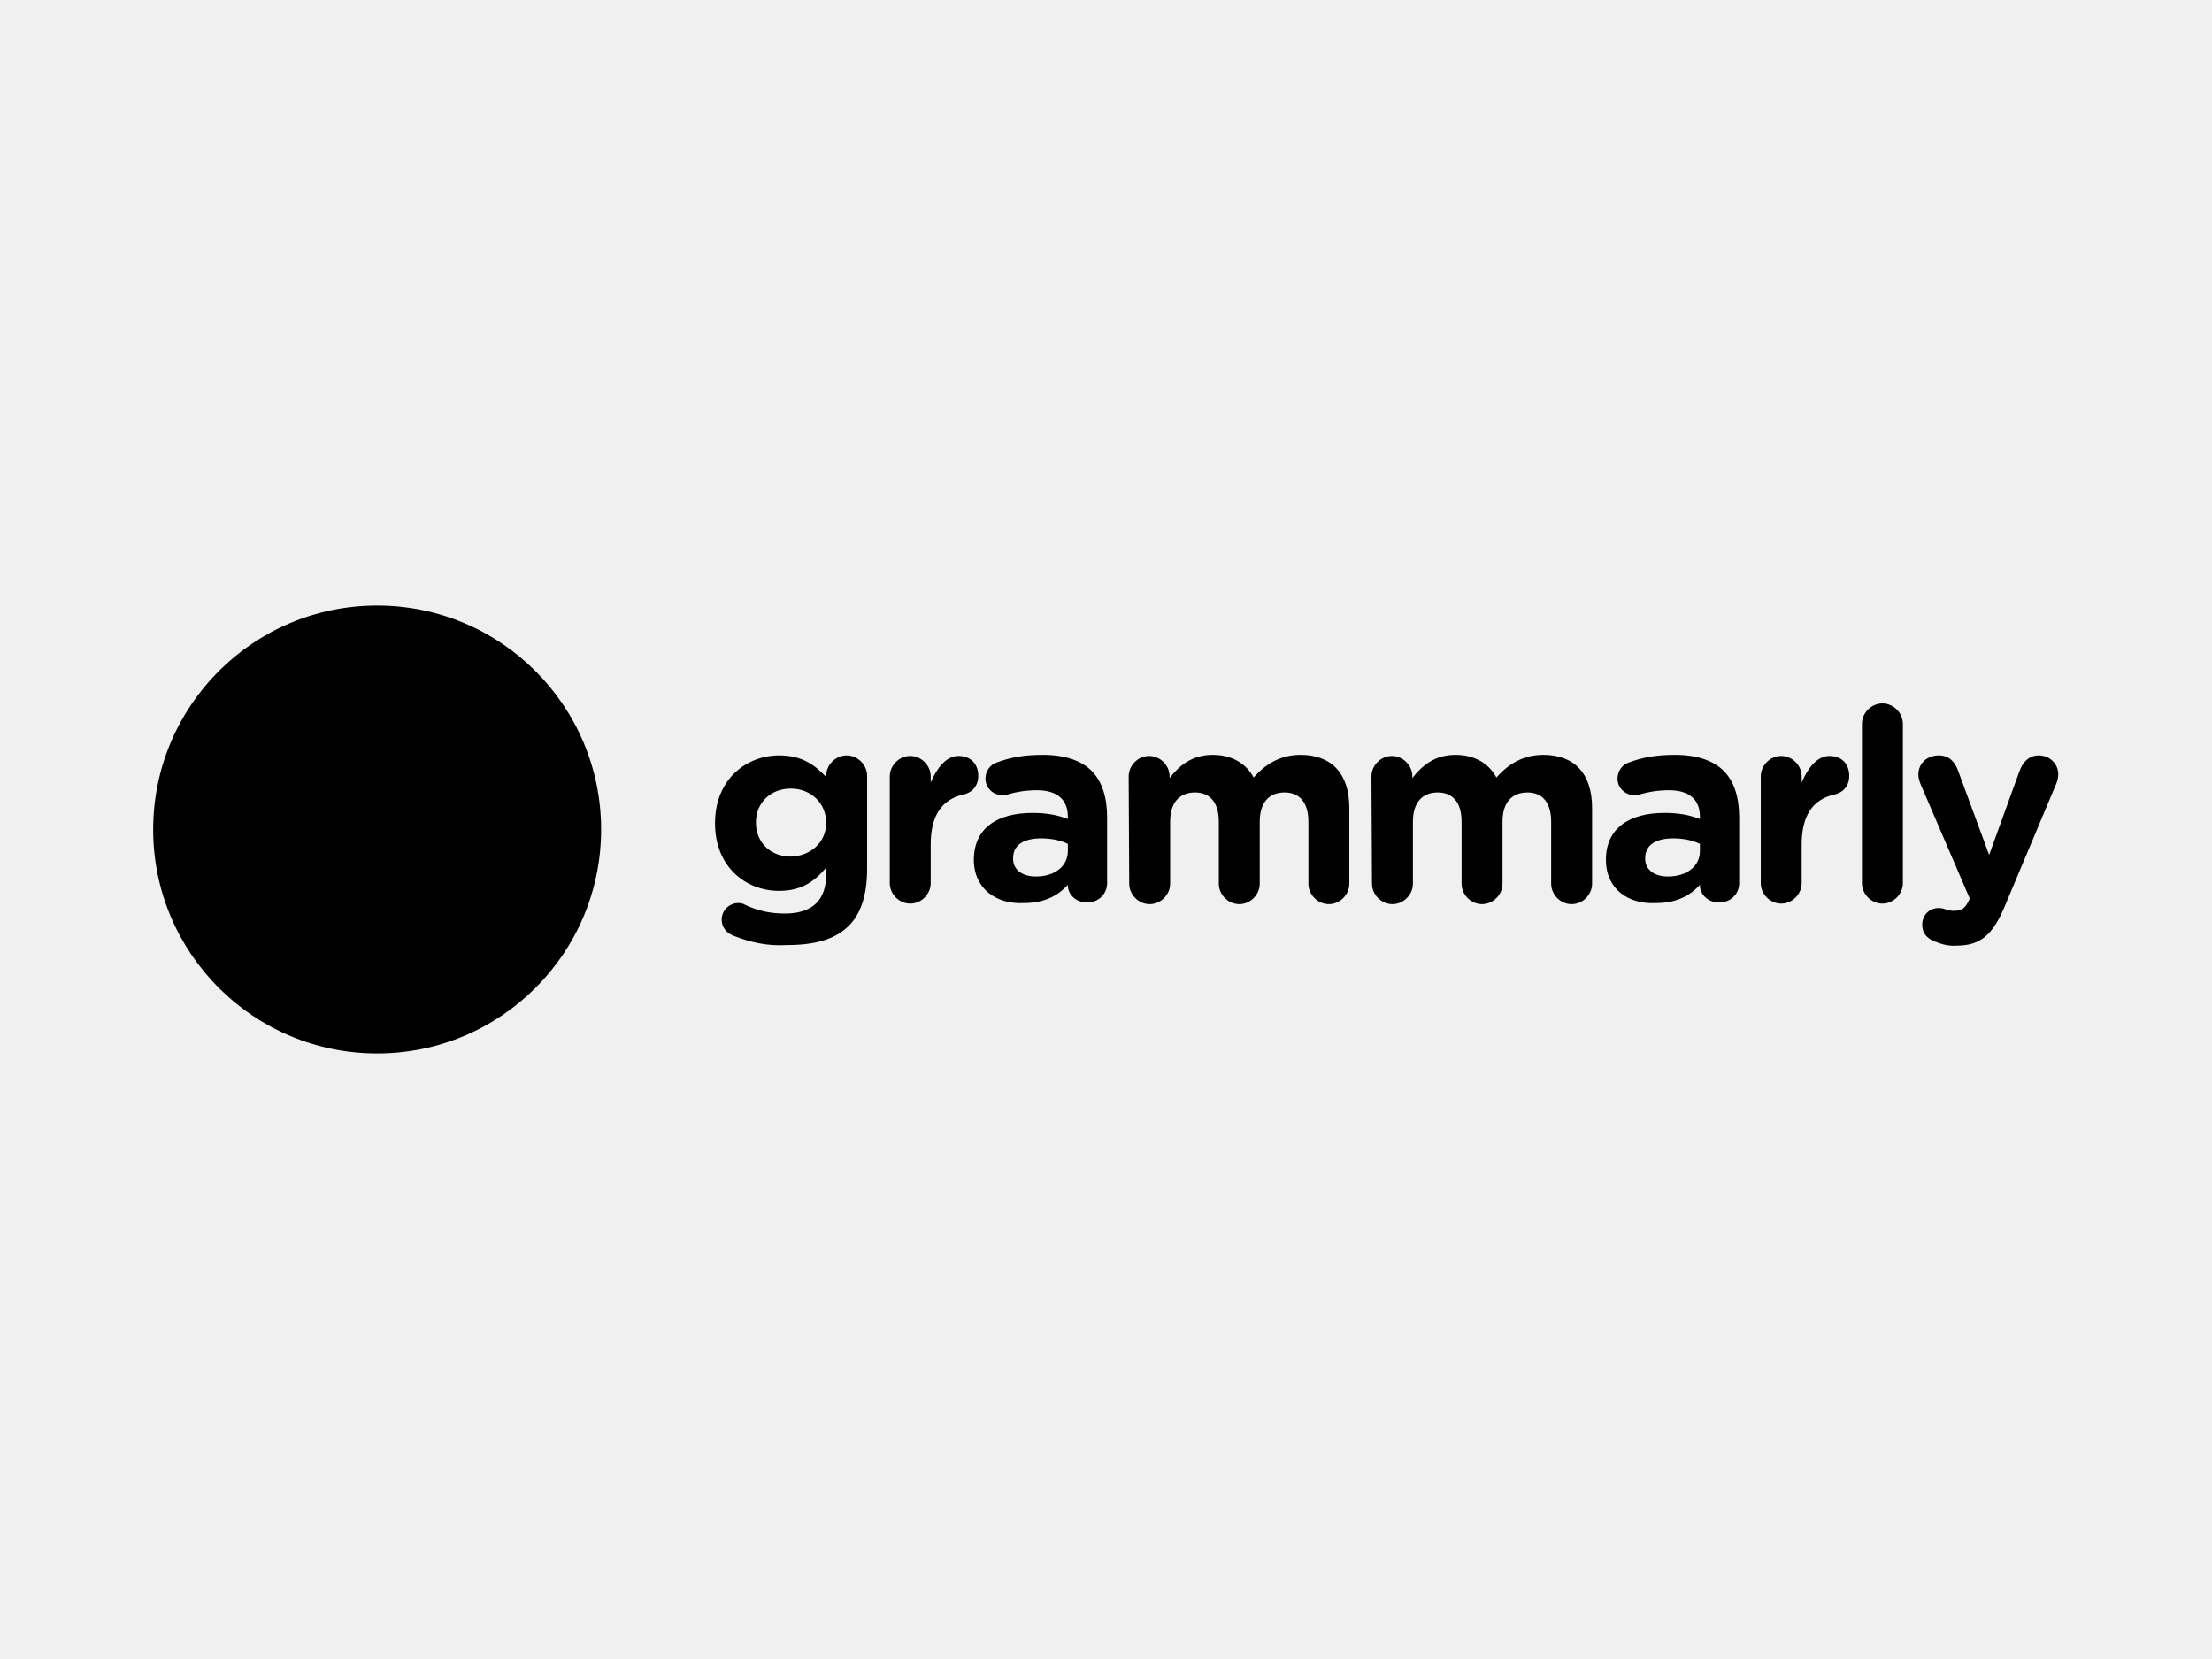
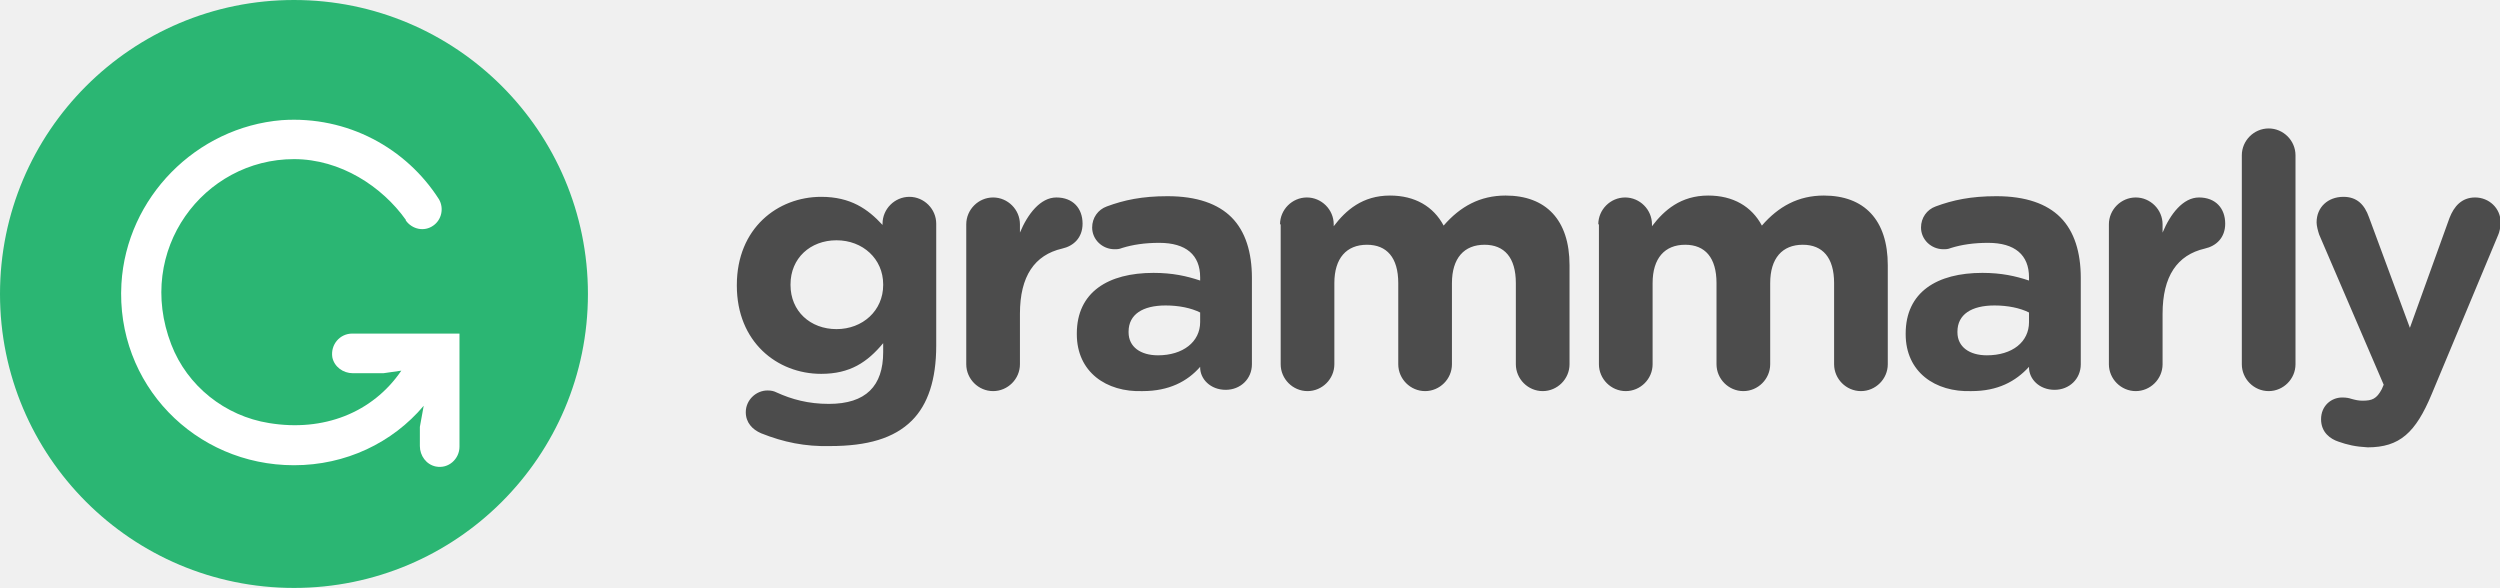
- <svg xmlns="http://www.w3.org/2000/svg" version="1.1" id="logosvg.com" x="0px" y="0px" viewBox="0 0 400 300" style="enable-background:new 0 0 400 300;" xml:space="preserve">
-   <style type="text/css">
- 	.st0{fill:#4C4C4C;}
- 	.st1{fill:#2BB673;}
- 	.st2{fill:#FFFFFF;}
- </style>
-   <path id="text" className="st0" d="M132.6,169.2c-1.2-0.5-2.1-1.5-2.1-2.9c0-1.7,1.4-3,3-3c0.5,0,0.9,0.1,1.2,0.3c2.1,1,4.4,1.6,7.2,1.6  c5.1,0,7.5-2.5,7.5-7.1v-1.2c-2.2,2.6-4.6,4.2-8.5,4.2c-6.1,0-11.6-4.4-11.6-12.2v-0.1c0-7.8,5.6-12.2,11.6-12.2  c4.1,0,6.4,1.7,8.5,3.9v-0.2c0-2,1.7-3.7,3.7-3.7c2,0,3.7,1.7,3.7,3.7v16.8c0,4.7-1.1,8.1-3.3,10.3c-2.5,2.5-6.2,3.5-11.3,3.5  C138.7,171.1,135.7,170.4,132.6,169.2z M149.4,148.8L149.4,148.8c0-3.6-2.8-6.2-6.4-6.2s-6.3,2.5-6.3,6.1v0.1c0,3.6,2.7,6.1,6.3,6.1  C146.6,154.8,149.4,152.3,149.4,148.8z M160.9,140.4c0-2,1.7-3.7,3.7-3.7c2,0,3.7,1.7,3.7,3.7v1.1c1.1-2.6,2.8-4.8,5-4.8  c2.3,0,3.6,1.5,3.6,3.6c0,1.9-1.2,3.1-2.8,3.4c-3.8,0.9-5.8,3.8-5.8,9v7c0,2-1.7,3.7-3.7,3.7c-2,0-3.7-1.7-3.7-3.7  C160.9,159.7,160.9,140.4,160.9,140.4z M176.1,155.5L176.1,155.5c0-5.8,4.3-8.5,10.6-8.5c2.6,0,4.6,0.4,6.4,1.1v-0.4  c0-3.1-1.9-4.8-5.6-4.8c-2,0-3.7,0.3-5.1,0.7c-0.4,0.2-0.7,0.2-1.1,0.2c-1.7,0-3.1-1.3-3.1-3c0-1.3,0.8-2.5,2-2.9  c2.4-0.9,4.8-1.4,8.4-1.4c4.1,0,7,1.1,8.8,2.9c1.9,1.9,2.8,4.8,2.8,8.4v11.9c0,2-1.6,3.5-3.6,3.5c-2.1,0-3.5-1.5-3.5-3.1V160  c-1.8,2-4.3,3.3-7.9,3.3C180.2,163.6,176.1,160.7,176.1,155.5z M193.1,153.9v-1.3c-1.2-0.6-2.9-1-4.8-1c-3.2,0-5.1,1.2-5.1,3.6v0.1  c0,2,1.7,3.2,4.1,3.2C190.8,158.5,193.1,156.6,193.1,153.9L193.1,153.9z M204.1,140.4c0-2,1.7-3.7,3.7-3.7c2,0,3.7,1.7,3.7,3.7v0.3  c1.7-2.2,4-4.2,7.8-4.2c3.4,0,6,1.5,7.4,4.1c2.3-2.6,5-4.1,8.5-4.1c5.5,0,8.8,3.3,8.8,9.6v13.7c0,2-1.7,3.7-3.7,3.7  c-2,0-3.7-1.7-3.7-3.7v-11.2c0-3.5-1.6-5.3-4.3-5.3c-2.8,0-4.5,1.8-4.5,5.3v11.2c0,2-1.7,3.7-3.7,3.7s-3.7-1.7-3.7-3.7v-11.2  c0-3.5-1.6-5.3-4.3-5.3c-2.8,0-4.5,1.8-4.5,5.3v11.2c0,2-1.7,3.7-3.7,3.7s-3.7-1.7-3.7-3.7L204.1,140.4L204.1,140.4z M248,140.4  c0-2,1.7-3.7,3.7-3.7s3.7,1.7,3.7,3.7v0.3c1.7-2.2,4-4.2,7.8-4.2c3.4,0,6,1.5,7.4,4.1c2.3-2.6,5-4.1,8.5-4.1c5.5,0,8.8,3.3,8.8,9.6  v13.7c0,2-1.7,3.7-3.7,3.7c-2,0-3.7-1.7-3.7-3.7v-11.2c0-3.5-1.6-5.3-4.3-5.3c-2.8,0-4.5,1.8-4.5,5.3v11.2c0,2-1.7,3.7-3.7,3.7  c-2,0-3.7-1.7-3.7-3.7v-11.2c0-3.5-1.6-5.3-4.3-5.3c-2.8,0-4.5,1.8-4.5,5.3v11.2c0,2-1.7,3.7-3.7,3.7s-3.7-1.7-3.7-3.7L248,140.4  L248,140.4z M290.4,155.5L290.4,155.5c0-5.8,4.3-8.5,10.6-8.5c2.6,0,4.6,0.4,6.4,1.1v-0.4c0-3.1-1.9-4.8-5.6-4.8  c-2,0-3.7,0.3-5.1,0.7c-0.4,0.2-0.7,0.2-1.1,0.2c-1.7,0-3.1-1.3-3.1-3c0-1.3,0.8-2.5,2-2.9c2.4-0.9,4.8-1.4,8.4-1.4  c4.1,0,7,1.1,8.8,2.9c1.9,1.9,2.8,4.8,2.8,8.4v11.9c0,2-1.6,3.5-3.6,3.5c-2.1,0-3.5-1.5-3.5-3.1V160c-1.8,2-4.3,3.3-7.9,3.3  C294.4,163.6,290.4,160.7,290.4,155.5z M307.4,153.9v-1.3c-1.2-0.6-2.9-1-4.8-1c-3.2,0-5.1,1.2-5.1,3.6v0.1c0,2,1.7,3.2,4.1,3.2  C305.1,158.5,307.4,156.6,307.4,153.9L307.4,153.9z M318.4,140.4c0-2,1.7-3.7,3.7-3.7s3.7,1.7,3.7,3.7v1.1c1.1-2.6,2.8-4.8,5-4.8  c2.3,0,3.6,1.5,3.6,3.6c0,1.9-1.2,3.1-2.8,3.4c-3.8,0.9-5.8,3.8-5.8,9v7c0,2-1.7,3.7-3.7,3.7c-2,0-3.7-1.7-3.7-3.7V140.4z   M336.7,130.9c0-2,1.7-3.7,3.7-3.7c2,0,3.7,1.7,3.7,3.7v28.8c0,2-1.7,3.7-3.7,3.7s-3.7-1.7-3.7-3.7V130.9z M350,170.3  c-1.1-0.4-2.4-1.2-2.4-3.1c0-1.8,1.4-3,2.9-3c0.6,0,1,0.1,1.2,0.2c0.6,0.2,1.1,0.3,1.6,0.3c1.3,0,1.9-0.3,2.6-1.6l0.3-0.6l-8.9-20.7  c-0.2-0.5-0.4-1.2-0.4-1.7c0-2.1,1.6-3.5,3.7-3.5c1.8,0,2.9,1.1,3.5,2.8l5.6,15.2l5.5-15.2c0.6-1.6,1.7-2.8,3.5-2.8  c1.9,0,3.5,1.5,3.5,3.4c0,0.6-0.2,1.4-0.4,1.8l-9.2,21.9c-2.2,5.3-4.4,7.3-8.8,7.3C352.4,171.1,351.3,170.8,350,170.3L350,170.3z" />
-   <circle id="green" className="st1" cx="68.2" cy="150" r="40.5" />
-   <path id="white" className="st2" d="M76.2,155.5c-1.7,0-3,1.5-2.7,3.3c0.3,1.3,1.5,2.2,2.8,2.2h4.2l2.5-0.4c-4,5.8-10.7,8.5-18.2,7.2  c-6.1-1-11.3-5.1-13.5-10.8c-5-13,4.5-25.5,16.9-25.5c6.4,0,12.2,3.8,15.4,8.4v0.1c0.9,1.2,2.6,1.6,3.8,0.7c1.1-0.8,1.5-2.4,0.8-3.6  c-4.5-7-12.6-11.5-21.7-10.9c-11.8,1-21.4,10.7-22.1,22.6c-0.8,13.8,10.1,25,23.8,25c7.1,0,13.6-3.1,17.9-8.2l-0.5,2.9v2.6  c0,1.3,0.9,2.6,2.2,2.8c1.8,0.4,3.3-1.1,3.3-2.7v-15.6H76.2z" />
+ <svg xmlns="http://www.w3.org/2000/svg" viewBox="0 0 391.2 92">
+   <path d="M119.1 67.8c-1.4-.6-2.4-1.7-2.4-3.3 0-1.9 1.6-3.4 3.4-3.4.6 0 1 .1 1.4.3 2.4 1.1 5 1.8 8.2 1.8 5.8 0 8.5-2.8 8.5-8.1v-1.4c-2.5 3-5.2 4.8-9.7 4.8-6.9 0-13.2-5-13.2-13.8v-.1c0-8.9 6.4-13.8 13.2-13.8 4.6 0 7.3 1.9 9.6 4.4V35c0-2.3 1.9-4.2 4.2-4.2 2.3 0 4.2 1.9 4.2 4.2v19.1c0 5.3-1.3 9.2-3.8 11.7-2.8 2.8-7 4-12.8 4-3.9.1-7.3-.6-10.8-2zm19.1-23.2v-.1c0-4-3.2-6.9-7.3-6.9s-7.2 2.8-7.2 6.9v.1c0 4.1 3.1 6.9 7.2 6.9s7.3-2.9 7.3-6.9zm13-9.5c0-2.3 1.9-4.2 4.2-4.2 2.3 0 4.2 1.9 4.2 4.2v1.3c1.2-2.9 3.2-5.5 5.7-5.5 2.6 0 4.1 1.7 4.1 4.1 0 2.2-1.4 3.5-3.2 3.9-4.3 1-6.6 4.3-6.6 10.2V57c0 2.3-1.9 4.2-4.2 4.2-2.3 0-4.2-1.9-4.2-4.2V35.1zm17.3 17.2v-.1c0-6.5 4.9-9.5 12-9.5 3 0 5.2.5 7.3 1.2v-.5c0-3.5-2.2-5.4-6.4-5.4-2.3 0-4.2.3-5.8.8-.5.2-.8.2-1.2.2-1.9 0-3.5-1.5-3.5-3.4 0-1.5.9-2.8 2.3-3.3 2.7-1 5.5-1.6 9.5-1.6 4.6 0 7.9 1.2 10 3.3 2.2 2.2 3.2 5.5 3.2 9.5V57c0 2.3-1.8 4-4.1 4-2.4 0-4-1.7-4-3.5v-.1c-2 2.3-4.9 3.8-9 3.8-5.7.2-10.3-3-10.3-8.9zm19.3-1.9v-1.5c-1.4-.7-3.3-1.1-5.4-1.1-3.6 0-5.8 1.4-5.8 4.1v.1c0 2.3 1.9 3.6 4.6 3.6 3.9 0 6.6-2.1 6.6-5.2zm12.5-15.3c0-2.3 1.9-4.2 4.2-4.2 2.3 0 4.2 1.9 4.2 4.2v.3c1.9-2.5 4.5-4.8 8.8-4.8 3.9 0 6.8 1.7 8.4 4.7 2.6-3 5.7-4.7 9.7-4.7 6.3 0 10 3.8 10 10.9V57c0 2.3-1.9 4.2-4.2 4.2-2.3 0-4.2-1.9-4.2-4.2V44.3c0-4-1.8-6-4.9-6-3.2 0-5.1 2.1-5.1 6V57c0 2.3-1.9 4.2-4.2 4.2-2.3 0-4.2-1.9-4.2-4.2V44.3c0-4-1.8-6-4.9-6-3.2 0-5.1 2.1-5.1 6V57c0 2.3-1.9 4.2-4.2 4.2-2.3 0-4.2-1.9-4.2-4.2V35.1zm49.8 0c0-2.3 1.9-4.2 4.2-4.2 2.3 0 4.2 1.9 4.2 4.2v.3c1.9-2.5 4.5-4.8 8.8-4.8 3.9 0 6.8 1.7 8.4 4.7 2.6-3 5.7-4.7 9.7-4.7 6.3 0 10 3.8 10 10.9V57c0 2.3-1.9 4.2-4.2 4.2-2.3 0-4.2-1.9-4.2-4.2V44.3c0-4-1.8-6-4.9-6-3.2 0-5.1 2.1-5.1 6V57c0 2.3-1.9 4.2-4.2 4.2-2.3 0-4.2-1.9-4.2-4.2V44.3c0-4-1.8-6-4.9-6-3.2 0-5.1 2.1-5.1 6V57c0 2.3-1.9 4.2-4.2 4.2-2.3 0-4.2-1.9-4.2-4.2V35.1zm48.1 17.2v-.1c0-6.5 4.9-9.5 12-9.5 3 0 5.2.5 7.3 1.2v-.5c0-3.5-2.2-5.4-6.4-5.4-2.3 0-4.2.3-5.8.8-.5.2-.8.2-1.2.2-1.9 0-3.5-1.5-3.5-3.4 0-1.5.9-2.8 2.3-3.3 2.7-1 5.5-1.6 9.5-1.6 4.6 0 7.9 1.2 10 3.3 2.2 2.2 3.2 5.5 3.2 9.5V57c0 2.3-1.8 4-4.1 4-2.4 0-4-1.7-4-3.5v-.1c-2.1 2.3-4.9 3.8-9 3.8-5.7.2-10.3-3-10.3-8.9zm19.3-1.9v-1.5c-1.4-.7-3.3-1.1-5.4-1.1-3.6 0-5.8 1.4-5.8 4.1v.1c0 2.3 1.9 3.6 4.6 3.6 4 0 6.6-2.1 6.6-5.2zM330 35.1c0-2.3 1.9-4.2 4.2-4.2 2.3 0 4.2 1.9 4.2 4.2v1.3c1.2-2.9 3.2-5.5 5.7-5.5 2.6 0 4.1 1.7 4.1 4.1 0 2.2-1.4 3.5-3.2 3.9-4.3 1-6.6 4.3-6.6 10.2V57c0 2.3-1.9 4.2-4.2 4.2-2.3 0-4.2-1.9-4.2-4.2V35.1zm20.8-10.8c0-2.3 1.9-4.2 4.2-4.2 2.3 0 4.2 1.9 4.2 4.2V57c0 2.3-1.9 4.2-4.2 4.2-2.3 0-4.2-1.9-4.2-4.2V24.3zm15.1 44.8c-1.2-.4-2.7-1.4-2.7-3.5s1.6-3.4 3.3-3.4c.7 0 1.1.1 1.4.2.7.2 1.2.3 1.8.3 1.5 0 2.2-.3 3-1.8l.3-.7-10.1-23.5c-.2-.6-.4-1.4-.4-1.9 0-2.4 1.8-4 4.2-4 2.1 0 3.3 1.2 4 3.2l6.4 17.3 6.2-17.2c.7-1.8 1.9-3.2 4-3.2 2.2 0 4 1.7 4 3.9 0 .7-.2 1.6-.4 2l-10.4 24.9c-2.5 6-5 8.3-10 8.3-1.9-.1-3.2-.4-4.6-.9z" fill="#4C4C4C" />
+   <circle fill="#2BB673" cx="46" cy="46" r="46" />
+   <path fill="#FFF" d="M55.1 52.2c-1.9 0-3.4 1.7-3.1 3.7.3 1.5 1.7 2.5 3.2 2.5H60l2.8-.4c-4.5 6.6-12.2 9.6-20.7 8.2-6.9-1.1-12.8-5.8-15.3-12.3-5.7-14.8 5.1-29 19.2-29 7.3 0 13.8 4.3 17.5 9.5v.1c1 1.4 2.9 1.8 4.3.8 1.3-.9 1.7-2.7.9-4.1-5.1-8-14.3-13.1-24.6-12.4C30.7 19.9 19.8 30.9 19 44.4c-.9 15.7 11.5 28.4 27 28.4 8.1 0 15.4-3.5 20.3-9.3l-.6 3.3v3c0 1.5 1 2.9 2.5 3.2 2 .4 3.7-1.2 3.7-3.1V52.2H55.1z" />
</svg>
